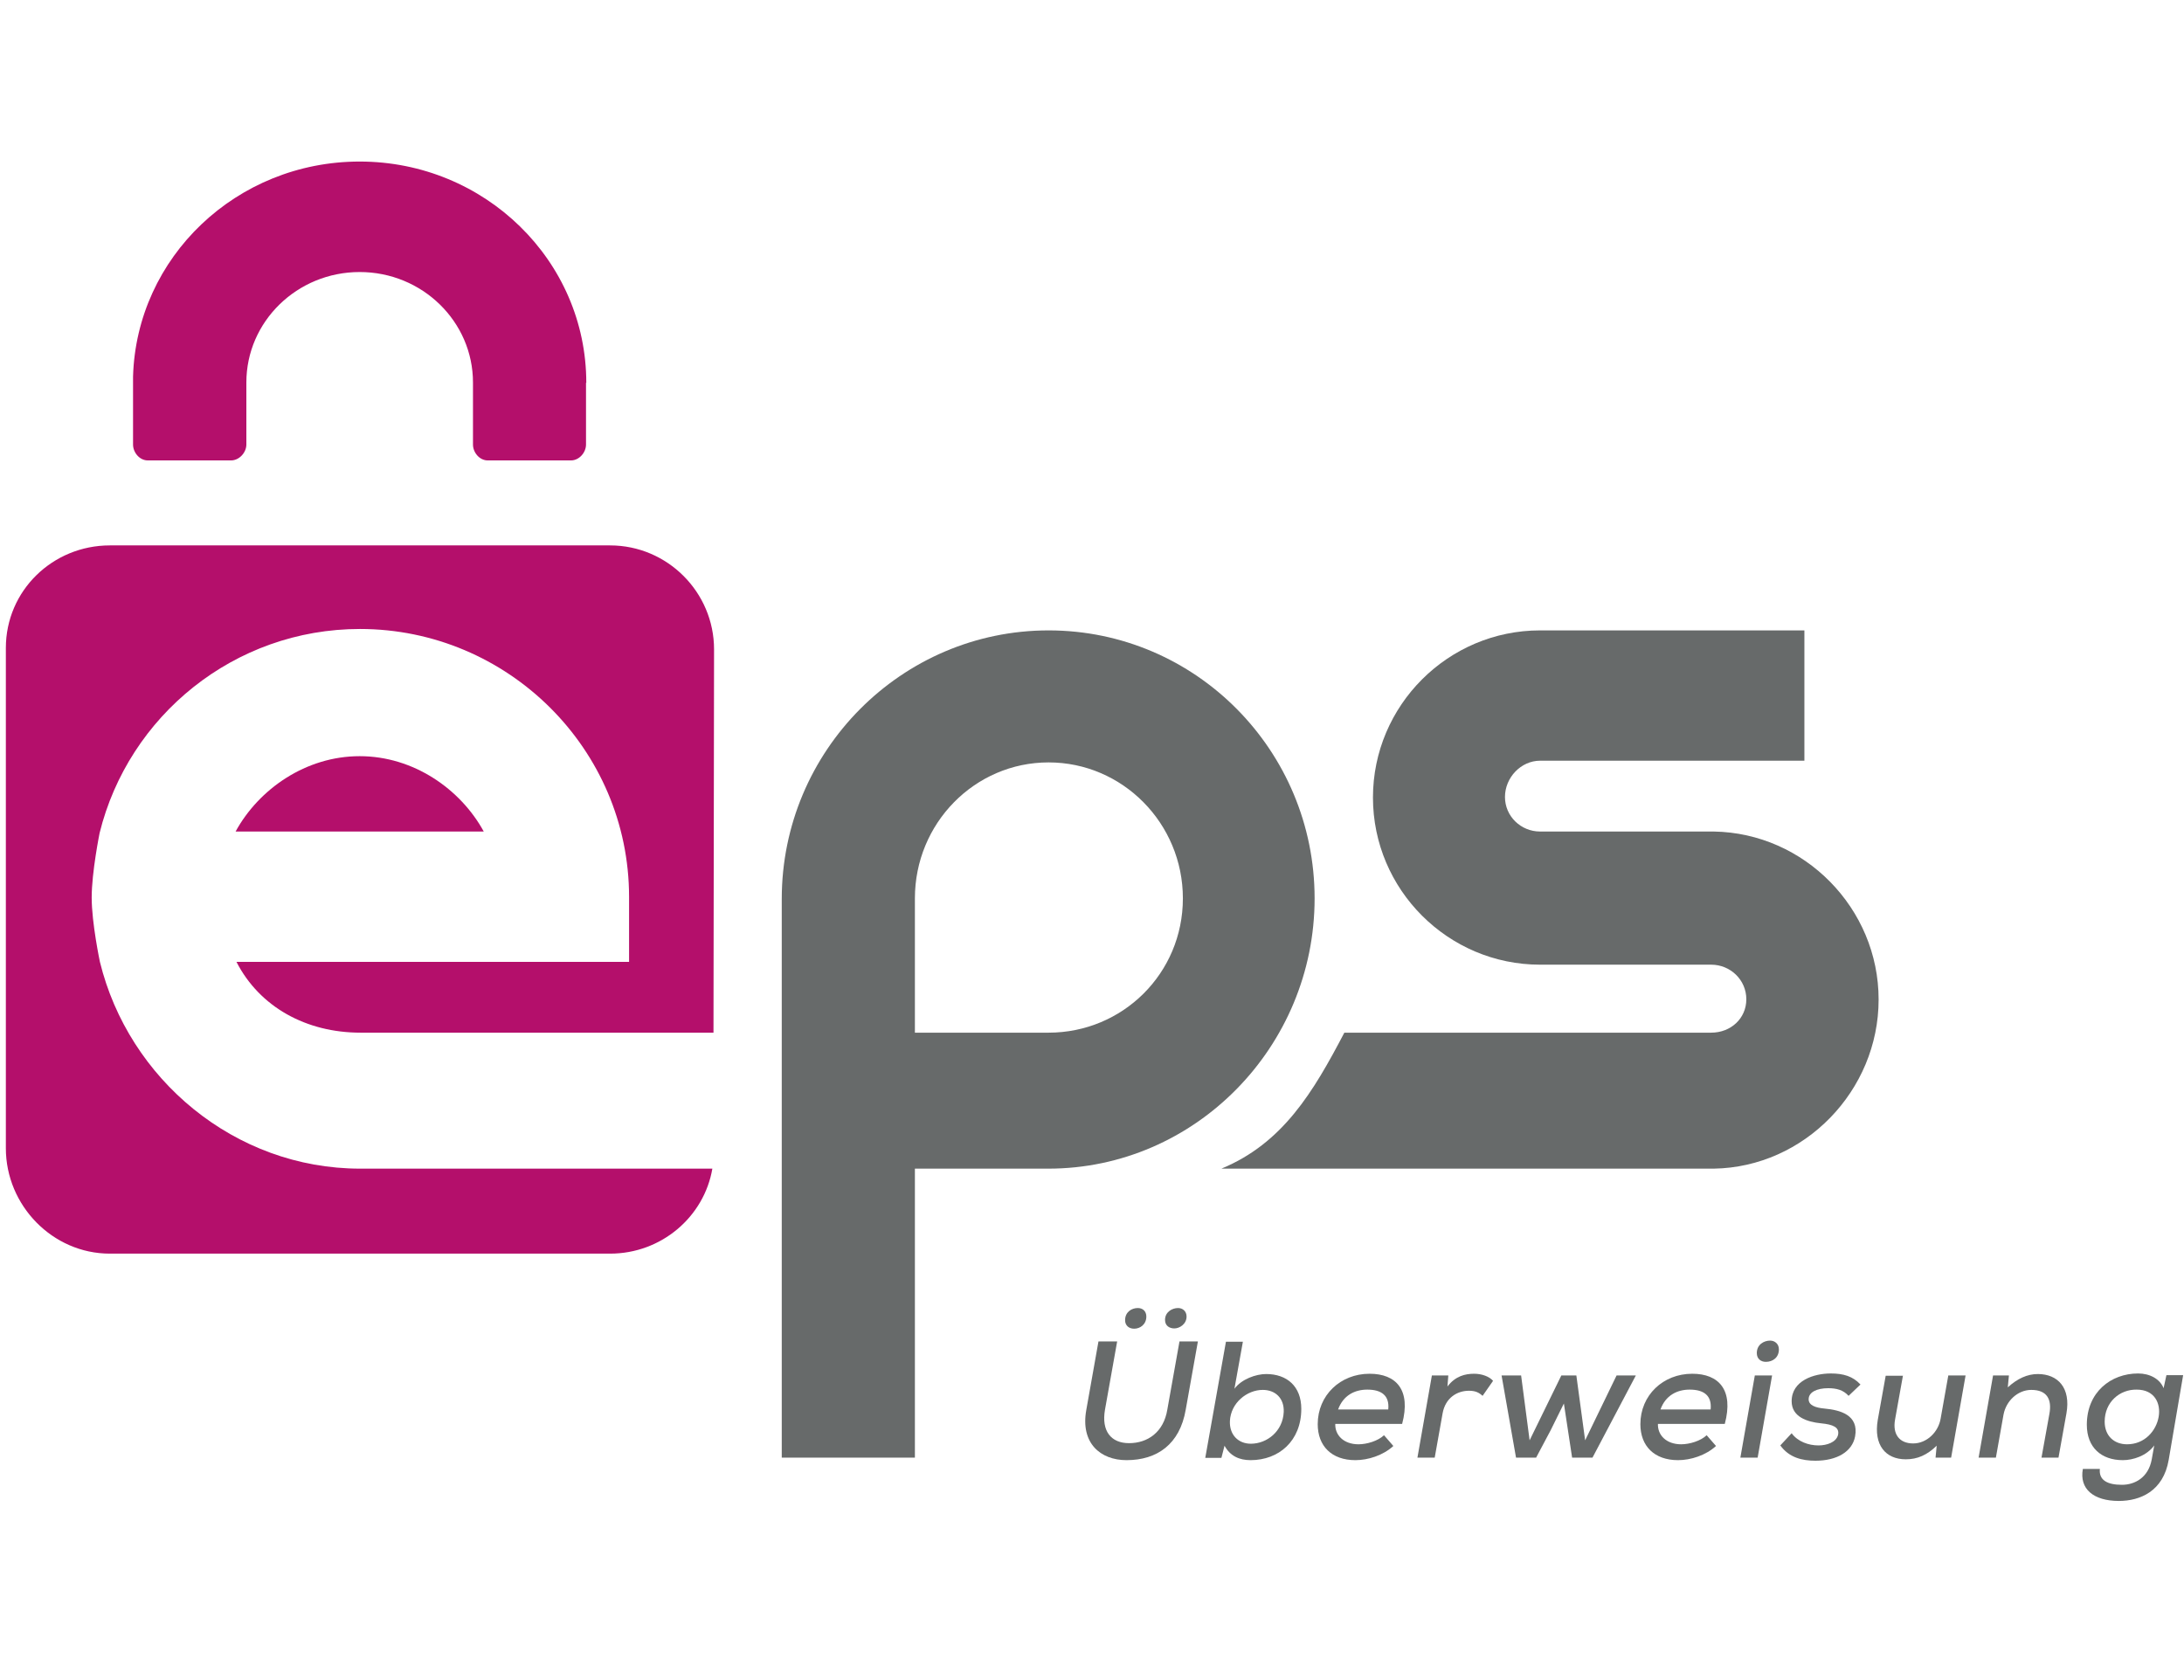
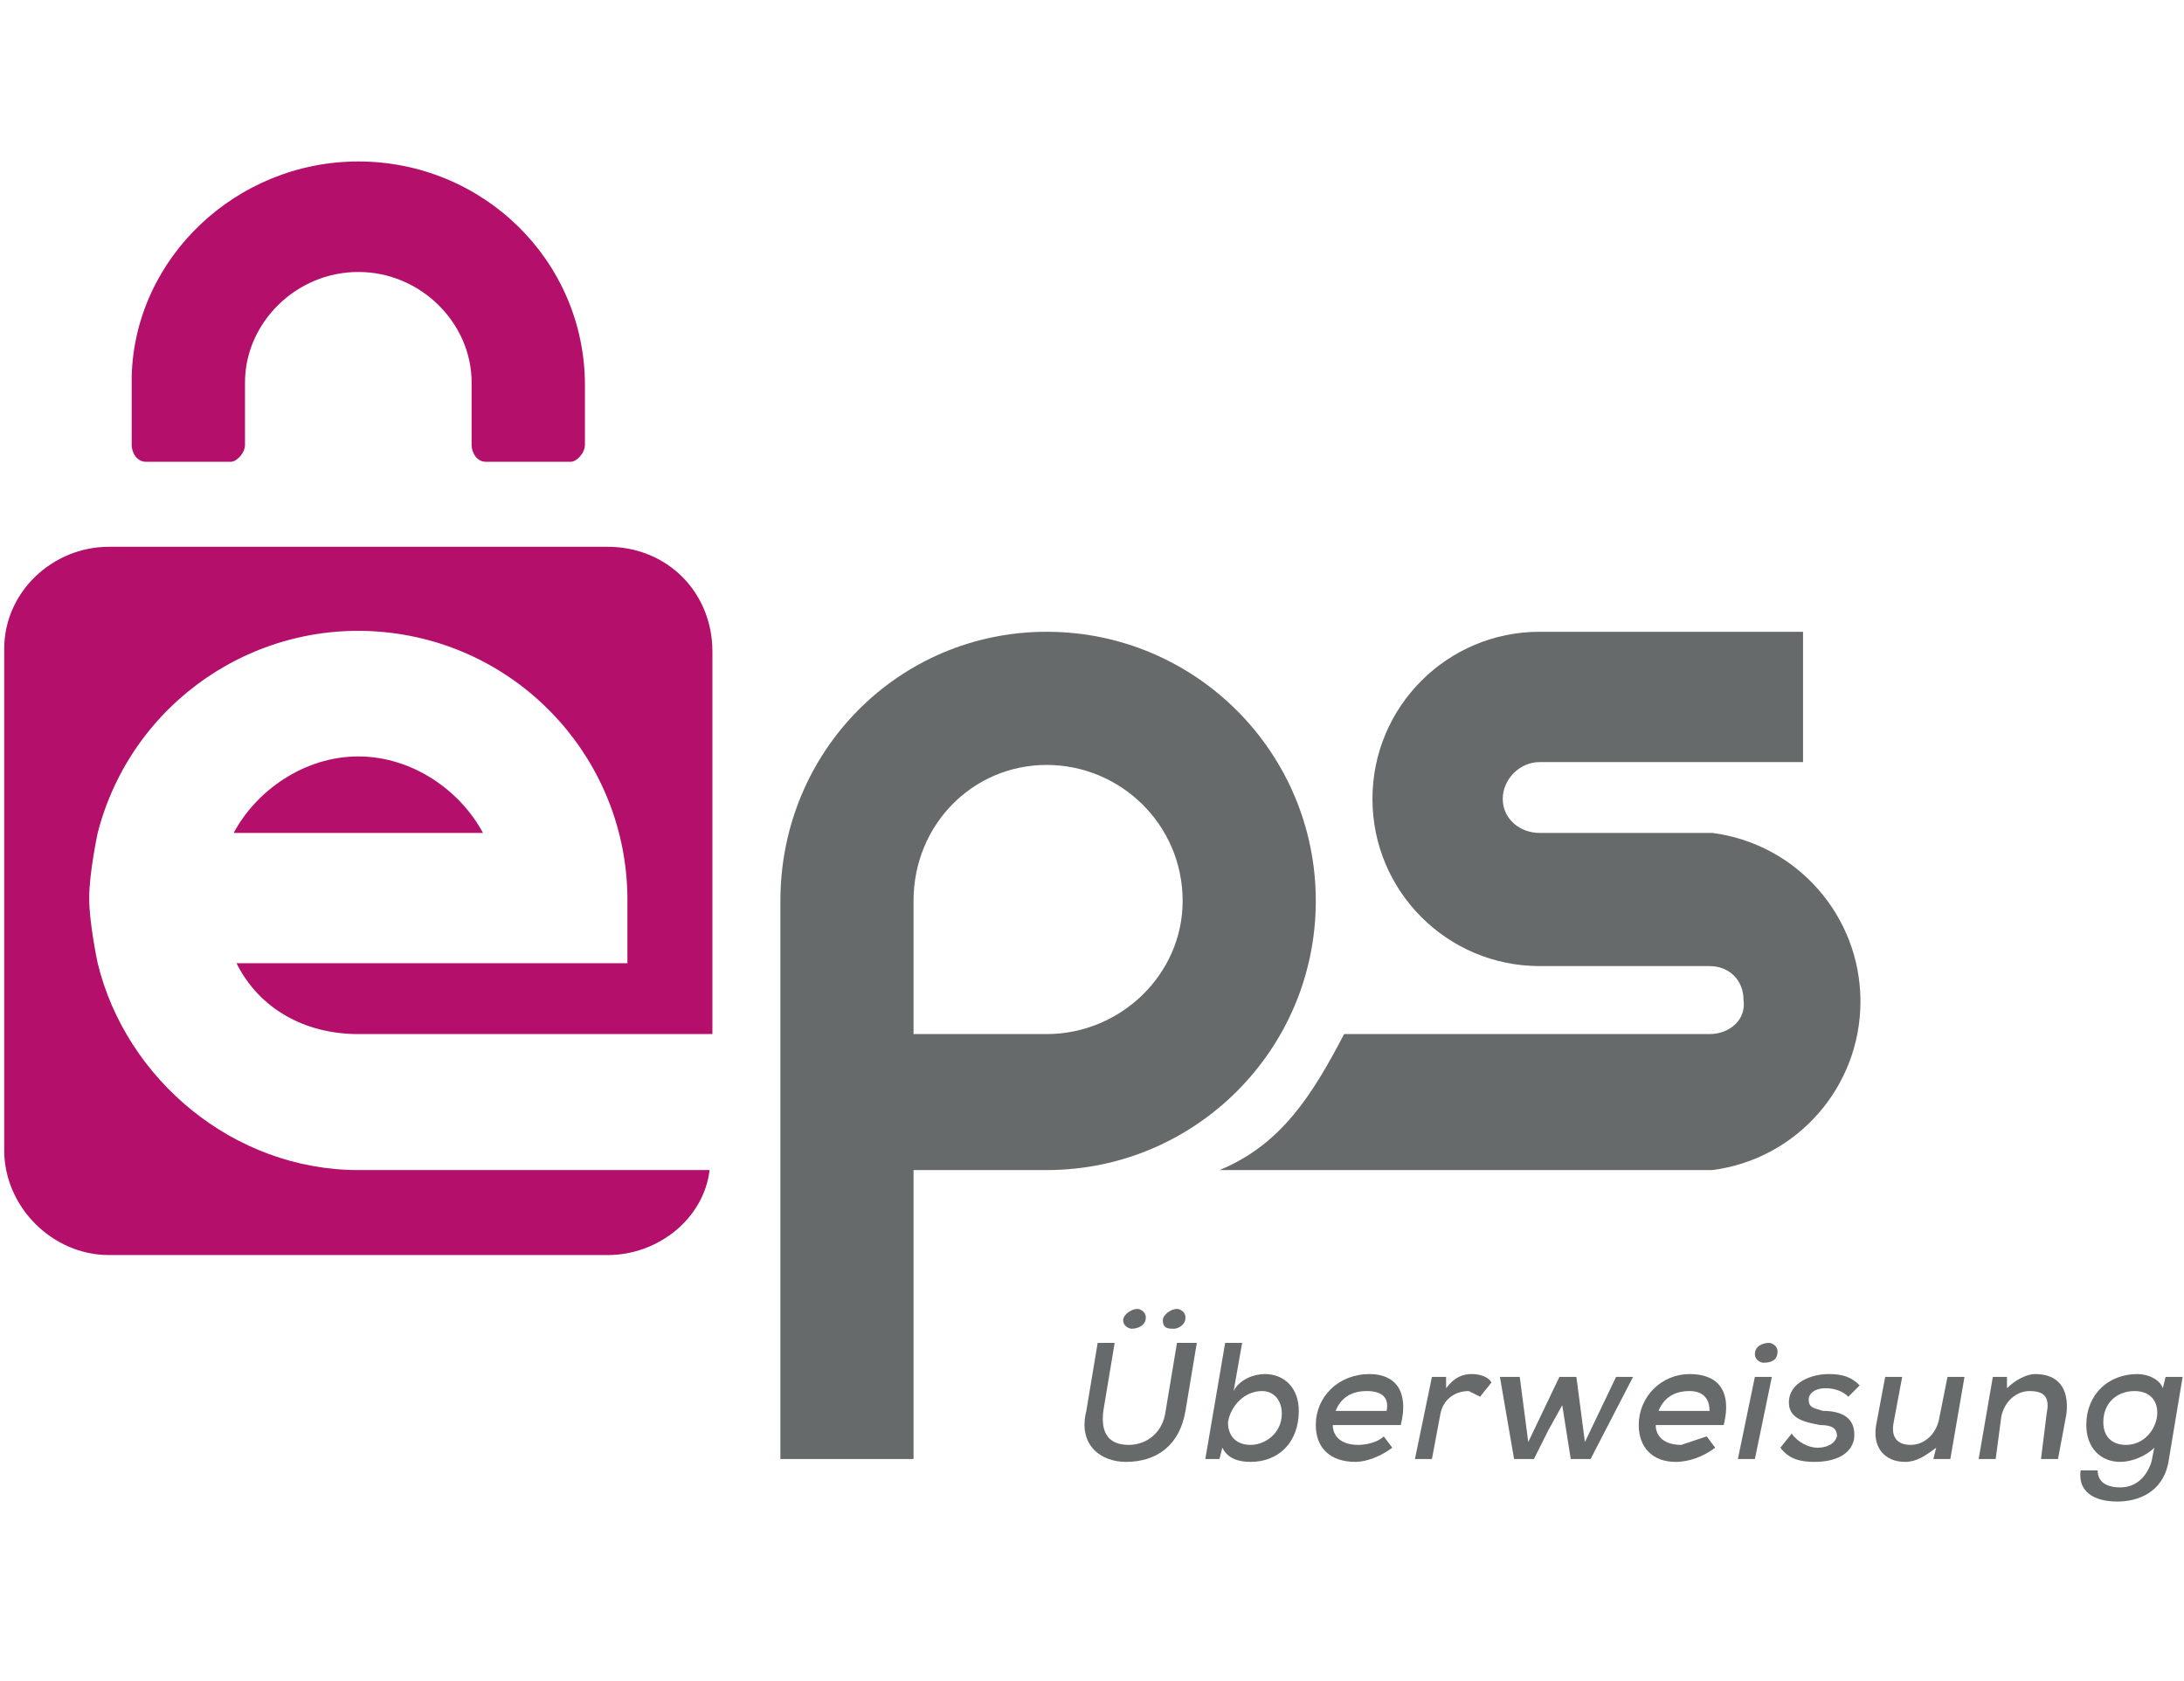
- <svg xmlns="http://www.w3.org/2000/svg" xmlns:xlink="http://www.w3.org/1999/xlink" version="1.1" id="Layer_1" x="0px" y="0px" viewBox="0 0 750 576.8" style="enable-background:new 0 0 750 576.8;" xml:space="preserve">
-   <style type="text/css">
- 	.st0{fill:#676A6A;}
- 	.st1{fill:none;stroke:#67696A;stroke-width:13;stroke-miterlimit:10;}
- 	.st2{fill:#B40F6B;}
- 	.st3{display:none;fill:none;}
- 	.st4{display:none;fill:#3D2E7F;}
- 	.st5{display:none;fill:#D3D3D3;}
- 	.st6{display:none;fill:#CF157E;}
- </style>
-   <symbol id="EPS-Logo" viewBox="-385 -236.3 770 472.8">
-     <path id="XMLID_367_" class="st0" d="M219,0L219,0h-61.3c-6.8,0-12.4,5.4-12.4,12.2S150.9,25,157.7,25H251v46h-93.3   c-32.5,0-59-26.5-59-59s26.5-59,59-59h60.4c6.8,0,12.4-5.4,12.4-12.2c0-6.8-5.5-11.8-12.4-11.8H88.6c-11-21-21.7-39-43.4-48H219   l0,0c32,0.5,58.2,27.5,58.2,59.7C277.2-27.1,251-0.5,219,0z" />
-     <g id="XMLID_207_">
-       <g id="XMLID_208_">
-         <path id="XMLID_209_" class="st1" d="M-86.6-223.6" />
-       </g>
-     </g>
-     <path id="XMLID_201_" class="st0" d="M-15.8,71C-67.7,71-110,28.5-110-23.8c0-0.6,0-2,0-2V-221h47v102h47.1c51.9,0,94,43.1,94,95.4   C78.1,28.6,36.1,71-15.8,71z M-15.8-71H-63v47.4c0,26.5,21.1,48,47.2,48s47.4-21.5,47.4-48C31.6-50.1,10.3-71-15.8-71z" />
+ <svg xmlns="http://www.w3.org/2000/svg" xmlns:xlink="http://www.w3.org/1999/xlink" version="1.1" id="Layer_1" x="0" y="0" viewBox="0 0 750 577" xml:space="preserve">
+   <style>.st0{fill:#676a6a}.st2{fill:#b40f6b}</style>
+   <symbol id="EPS-Logo" viewBox="-385 -236 770 473">
+     <path id="XMLID_367_" class="st0" d="M219 0h-61c-7 0-13 5-13 12s6 13 13 13h93v46h-93a59 59 0 010-118h60c7 0 12-5 12-12 1-7-5-12-12-12H89c-11-21-22-39-44-48h174a60 60 0 010 119z" />
+     <path id="XMLID_201_" class="st0" d="M-16 71c-52 0-94-42-94-95v-197h47v102h47a95 95 0 010 190zm0-142h-47v47c0 27 21 48 47 48S32 3 32-24c0-26-22-47-48-47z" />
    <g id="XMLID_196_">
      <g id="XMLID_198_">
-         <path id="XMLID_200_" class="st2" d="M-258.8-119c-44.4,0-81.8,31.7-91.9,73c0,0-2.9,13.7-2.9,22.7s2.8,22.8,2.8,22.8     c10.2,41.3,47.5,72,91.9,72c52.2,0,95-42.4,95-94.6V-46h-138.6c8.2-16,24.7-25,43.8-25h124.6l0.2,135.3     c0,20.2-16.5,36.7-36.7,36.7h-176.6c-20.2,0-36.7-16-36.7-36.2v-176.6c0-20.2,16.5-37.2,36.7-37.2h176.6c18.1,0,33.2,13,36.1,30     H-258.8z" />
-         <path id="XMLID_199_" class="st2" d="M-259,26.6c-19,0-35.6-11.6-43.8-26.6h87.6C-223.4,15-240,26.6-259,26.6z" />
+         <path id="XMLID_200_" class="st2" d="M-259-119c-44 0-82 32-92 73 0 0-3 14-3 23s3 23 3 23a95 95 0 00187-23v-23h-138c8-16 24-25 43-25h125V64c0 21-16 37-37 37h-176c-20 0-37-16-37-36v-177c0-20 17-37 37-37h176c18 0 34 13 36 30h-124z" />
+         <path id="XMLID_199_" class="st2" d="M-259 27c-19 0-36-12-44-27h88c-8 15-25 27-44 27z" />
      </g>
-       <path id="XMLID_197_" class="st2" d="M-179,158.4c0,43.1-35.8,78.1-80,78.1c-43.5,0-78.8-33.8-80-75.9c0-0.2,0-0.4,0-0.5v-23.5    c0-2.8,2.3-5.6,5.2-5.6h29.4c2.9,0,5.4,2.8,5.4,5.6v21.9l0,0c0,21.5,17.9,39,40,39s40-17.5,40-39v-21.9c0-2.8,2.3-5.6,5.2-5.6    h29.4c2.9,0,5.3,2.8,5.3,5.6V158.4L-179,158.4z" />
+       <path id="XMLID_197_" class="st2" d="M-179 158c0 44-36 79-80 79-43 0-79-34-80-76v-24c0-3 2-6 5-6h30c2 0 5 3 5 6v22c0 21 18 39 40 39s40-18 40-39v-22c0-3 2-6 5-6h30c2 0 5 3 5 6v21z" />
    </g>
    <g id="XMLID_13_">
-       <path id="XMLID_192_" class="st0" d="M36.9-180l-4.3-24.1c-2.1-12.2-10.1-17.8-20.9-17.8c-9.2,0-16.3,6-14.2,17.7L1.8-180h6.6    l-4.3-24.1c-1.3-7.5,2.1-11.8,8.5-11.8c6.6,0,12.2,3.9,13.5,11.8l4.3,24.1H36.9z M11.2-172.5c0-2,1.5-3,3.2-3    c2.1,0,4.3,1.5,4.3,4.3c0,1.9-1.3,3-3,3C13.5-168.2,11.2-169.6,11.2-172.5z M25.3-172.4c0-2.1,1.6-3,3.3-3c1.8,0,4.3,1.5,4.3,4.2    c0,1.9-1.4,3-3,3C27.8-168.2,25.3-169.6,25.3-172.4z" />
-       <path id="XMLID_189_" class="st0" d="M52.8-180l-3-16.7c2.5,3.4,7.6,5.2,11.2,5.2c7.3,0,12.4-4.3,12.4-12.3    c0-11.3-7.9-18.1-17.9-18.1c-3.9,0-7.2,1.4-9.2,5.1l-1.1-4.3h-5.7l7.3,41H52.8z M48.2-208.1c-0.2-4.8,2.9-8,7.4-8    c5.7,0,11.3,4.4,11.6,11.2c0.2,4.9-3,7.8-7.4,7.8C54.2-197.1,48.5-201.7,48.2-208.1z" />
-       <path id="XMLID_186_" class="st0" d="M85.4-209c-0.2-4,2.9-7.3,8.2-7.3c3,0,6.9,1.2,9,3.2l3.3-3.8c-3.6-3.3-8.9-5-13.4-5    c-8.4,0-13.3,5-13.3,12.7c0,10.2,8,17.8,18.3,17.8c9.4,0,14.7-5.7,11.5-17.7H85.4z M104.1-204c0.5,5-2.5,7-7.4,7    c-4.4,0-8.5-2-10.3-7H104.1z" />
-       <path id="XMLID_184_" class="st0" d="M125.3-192l-0.3-3.9c2.8,3.7,6.3,4.5,9.4,4.5c2.8,0,5.4-1,6.7-2.5l-3.7-5.3    c-1.3,1.2-2.6,1.8-4.8,1.8c-4.2,0-8.3-2.5-9.3-7.9l-2.8-15.7h-6.1l5.1,29H125.3z" />
-       <path id="XMLID_182_" class="st0" d="M170.5-192l3.1-22.9l11.1,22.9h6.8l-15.3-29H169l-2.9,19.1l-4.7-9.5l-5.1-9.6h-7.1l-5.1,29    h6.9l3-22.9l11.2,22.9H170.5z" />
-       <path id="XMLID_179_" class="st0" d="M199.3-209c-0.2-4,2.9-7.3,8.2-7.3c3,0,6.9,1.2,9,3.2l3.3-3.8c-3.6-3.3-8.9-5-13.4-5    c-8.4,0-13.3,5-13.3,12.7c0,10.2,8,17.8,18.3,17.8c9.4,0,14.7-5.7,11.5-17.7H199.3z M217.9-204c0.5,5-2.5,7-7.4,7    c-4.4,0-8.5-2-10.3-7H217.9z" />
-       <path id="XMLID_168_" class="st0" d="M239.6-192l-5.1-29h-6.1l5.1,29H239.6z M234.2-184.1c0-2.1,1.5-3.1,3.2-3.1    c2.4,0,4.6,1.5,4.6,4.4c0,2-1.5,3.1-3.1,3.1C236.7-179.7,234.2-181.1,234.2-184.1z" />
-       <path id="XMLID_60_" class="st0" d="M266.6-199.2c-1.9,2.1-4.3,2.7-7.2,2.7c-4,0-6.9-1.4-6.9-3.9c0-2.1,2.3-3,5.7-3.3    c5.3-0.5,12.1-2.2,10.7-9.8c-1-5.4-6.4-8.6-14-8.6c-4.7,0-9.3,1.1-12.4,5.4l4,4.3c2.2-3,6-4.3,9.5-4.3c2.9,0,6.3,1.1,6.9,3.8    c0.5,2.6-1.8,3.6-6,4c-5,0.5-10.4,2.3-10.4,7.8c0,7.3,7.9,9.8,13.8,9.8c4.5,0,7.8-1,10.5-3.9L266.6-199.2z" />
-       <path id="XMLID_57_" class="st0" d="M285.8-192l-2.8-15.6c-0.9-5,1.4-8.4,6.4-8.4c4.8,0,8.9,4,9.7,8.8l2.7,15.2h6.1l-5.1-29h-5.5    l0.4,4.2c-3.4-3.3-6.8-4.8-10.9-4.8c-7.2,0-11.4,5.1-9.9,13.9l2.8,15.6H285.8z" />
-       <path id="XMLID_55_" class="st0" d="M334.7-221l2.8,15.5c0.9,5-0.8,8.4-6.4,8.4c-4.8,0-8.9-3.9-9.8-8.7l-2.7-15.2h-6.1l5.1,29h5.6    l-0.4-4.2c3.4,3.1,6.9,4.7,10.6,4.7c7.1,0,11.7-4.9,10.1-13.9l-2.8-15.6H334.7z" />
-       <path id="XMLID_15_" class="st0" d="M355.3-225c-0.4-4,2.7-5.6,7.8-5.6c4.5,0,9.3,2.5,10.5,8.9l0.9,5c-2.7-3.7-7.5-5.2-11.1-5.2    c-7.5,0-12.7,4.4-12.7,12.5c0,11.5,8.5,18.1,18.1,18.1c4.1,0,7.7-1.9,9-5.2l1,4.6h5.9l-5.1-29.9c-1.9-11.1-10.1-14.5-17.6-14.5    c-9,0-14,4.3-12.7,11.3H355.3z M357-208.3c0-5,3.3-8,7.9-8c12.6,0,16,19.3,3.4,19.3C362.3-196.9,357-201.4,357-208.3z" />
+       <path id="XMLID_192_" class="st0" d="M37-180l-4-24c-2-12-10-18-21-18-9 0-17 6-14 18l4 24h6l-4-24c-1-8 2-12 9-12 6 0 12 4 13 12l4 24h7zm-26 8c0-2 2-3 3-3 2 0 5 1 5 4 0 2-2 3-3 3-2 0-5-2-5-4zm14 0c0-3 2-3 4-3 1 0 4 1 4 4 0 2-2 3-3 3-2 0-5-2-5-4z" />
+       <path id="XMLID_189_" class="st0" d="M53-180l-3-17c2 4 7 6 11 6 7 0 12-5 12-13 0-11-7-18-17-18-4 0-8 1-10 5l-1-4h-5l7 41h6zm-5-28c0-5 3-8 8-8s11 4 11 11c0 5-3 8-7 8-6 0-11-5-12-11z" />
+       <path id="XMLID_186_" class="st0" d="M85-209c0-4 3-7 9-7 3 0 7 1 9 3l3-4c-4-3-9-5-13-5-9 0-14 5-14 13 0 10 8 18 19 18 9 0 14-6 11-18H85zm19 5c1 5-2 7-7 7s-9-2-11-7h18z" />
+       <path id="XMLID_184_" class="st0" d="M125-192v-4c3 4 6 5 9 5s6-1 7-3l-4-5-4 2c-5 0-9-3-10-8l-3-16h-6l6 29h5z" />
+       <path id="XMLID_182_" class="st0" d="M171-192l3-23 11 23h6l-15-29h-7l-3 19-5-9-5-10h-7l-5 29h7l3-23 11 23h6z" />
+       <path id="XMLID_179_" class="st0" d="M199-209c0-4 3-7 9-7l9 3 3-4c-4-3-9-5-14-5-8 0-13 5-13 13 0 10 8 18 18 18s15-6 12-18h-24zm19 5c0 5-3 7-7 7-5 0-9-2-11-7h18z" />
+       <path id="XMLID_168_" class="st0" d="M240-192l-6-29h-6l6 29h6zm-6 8c0-2 2-3 3-3 3 0 5 1 5 4 0 2-2 3-3 3-2 0-5-1-5-4z" />
+       <path id="XMLID_60_" class="st0" d="M267-199c-2 2-5 3-8 3-4 0-6-2-6-4 0-3 2-3 5-4 6 0 12-2 11-10-1-5-6-8-14-8-5 0-9 1-12 5l4 5c2-3 6-5 9-5s6 1 7 4c0 3-2 4-6 4-5 1-11 2-11 8 0 7 8 10 14 10 5 0 8-1 11-4l-4-4z" />
+       <path id="XMLID_57_" class="st0" d="M286-192l-3-16c-1-5 1-8 6-8s9 4 10 9l3 15h6l-5-29h-6l1 4c-4-3-7-5-11-5-7 0-12 5-10 14l3 16h6z" />
+       <path id="XMLID_55_" class="st0" d="M335-221l2 16c1 5 0 8-6 8-5 0-9-4-10-9l-2-15h-6l5 29h5v-4c3 3 7 5 10 5 8 0 12-5 11-14l-3-16h-6z" />
+       <path id="XMLID_15_" class="st0" d="M355-225c0-4 3-6 8-6s9 3 11 9l1 5c-3-3-8-5-12-5-7 0-12 5-12 13 0 11 8 18 18 18 4 0 8-2 9-5l1 4h6l-5-30c-2-11-11-14-18-14-9 0-14 4-13 11h6zm2 17c0-5 3-8 8-8 12 0 16 19 3 19-6 0-11-4-11-11z" />
    </g>
-     <rect id="XMLID_368_" x="-385" y="-236" class="st3" width="770" height="472" />
  </symbol>
-   <path class="st4" d="M380,0c-17.4,26.2-36.1,53.6-53.6,79.7h108.4C416.1,53.6,399.9,26.2,380,0z M390,462.2c0-2.5,0-5-1.2-7.5  c-1.4-1.3-3.1-2.2-5-2.5c-5,1.2-6.2,6.2-6.2,10c-5,1.2-6.2,5-5,8.7c1.2,0,3.7,1.2,6.2,1.2v21.2c1.2,5,10,5,10,0  c1.2-6.2,0-13.7,0-19.9c2.5-1.2,5-1.2,7.5-2.5C398.7,467.2,394.9,463.5,390,462.2z M461,463.5c-1.2-2.5-1.2-5-1.2-7.5  c-1.9-0.3-3.6-1.2-5-2.5c-1.9,0.3-3.6,1.2-5,2.5c0,2.5-1.2,5-1.2,8.7H446c-1.2,1.2-2.5,2.5-2.5,3.7c1.4,2.7,3.6,4.8,6.2,6.2  c0,7.5-1.2,13.7,1.2,21.2c1.2,5,6.2,3.7,10,2.5c2.5-7.5,1.2-16.2,1.2-24.9c2.5,0,3.7-1.2,6.2-1.2C467.2,467.2,466,463.5,461,463.5z   M235.5,462.2c-3.7,6.2-6.2,12.5-8.7,18.7c-2.5-5-3.7-11.2-6.2-16.2c-2.5-3.7-10-1.2-8.7,2.5c1.2,8.7,7.5,17.4,10,26.2  c-1.2,6.2-6.2,11.2-1.2,17.4c3.7,0,7.5,0,7.5-3.7c5-12.5,11.2-24.9,14.9-38.6C244.2,464.7,239.2,463.5,235.5,462.2L235.5,462.2z   M289,463.5c-5-1.2-8.7,1.2-12.5,2.5c-5-2.5-11.2-3.7-16.2-1.2c-2.5-1.2-5-1.2-7.5-1.2c-1.2,1.2-2.5,2.5-2.5,3.7v28.7  c1.2,1.2,3.7,2.5,6.2,3.7c8.7-5,3.7-16.2,5-23.7c0-3.7,5-2.5,7.5-3.7c2.5,7.5,1.2,15,2.5,22.4c1.2,3.7,6.2,3.7,8.7,2.5  c2.5-7.5,0-17.4,2.5-24.9c1.2,0,5,0,6.2-1.2c1.2,7.5,0,15,1.2,22.4c1.2,5,6.2,3.7,10,2.5c1.3-7.8,1.3-15.8,0-23.7  C299,468.4,294,463.5,289,463.5z M348.8,464.7c-3.7-2.5-7.5-1.2-10,2.5v27.4c1.2,5,6.2,3.7,10,2.5c1.2-7.5,0-13.7,0-21.2  c0-1.2,1.2-2.5,2.5-3.7h6.2c1.2,3.7,1.2,7.5,1.2,11.2c0,5-1.2,12.5,5,15c1.2-1.2,3.7-1.2,5-2.5c1.2-8.7,2.5-17.4,0-26.2  C366.3,462.2,356.3,461,348.8,464.7L348.8,464.7z M436,478.4c-3.7-2.5-8.7-2.5-10-6.2c5,1.2,10,3.7,15,2.5c-1.2-2.5,1.2-7.5-2.5-8.7  c-5-2.5-10-2.5-15-1.2c-7.5,2.5-10,12.5-3.7,17.4c3.7,3.7,10,5,13.7,7.5c-5,1.2-8.7-1.2-13.7-2.5c-3.7,0-6.2,3.7-5,6.2  c6.2,7.5,18.7,7.5,24.9,0C444.8,488.4,442.3,480.9,436,478.4L436,478.4z M517,464.7c-2.5-1.2-5-1.2-8.7-1.2  c-2.5,7.5-1.2,16.2-1.2,23.7c0,3.7,0,6.2,1.2,10c2.5,2.5,6.2,0,8.7,0c1.2-7.5,0-15,1.2-22.4c1.2-3.7,8.7-3.7,8.7,0  c1.2,7.5,0,15,1.2,22.4c3.7,1.2,10,1.2,10-3.7c0-7.5,1.2-16.2-1.2-23.7C533.2,462.2,524.5,462.2,517,464.7L517,464.7z M642.9,466  c-1.2-3.7-7.5-2.5-10-1.2c-3.7-1.2-7.5-2.5-10,1.2c-1.2,10,0,18.7,0,28.6c0,5,8.7,5,10,0c1.2-6.2,0-12.5,1.2-17.4  C636.6,473.4,646.6,472.2,642.9,466z M103.4,489.6c-2.5-1.2-5-5-7.5-2.5c-5,2.5-12.5,3.7-16.2-1.2c7.5-2.5,16.2,0,23.7-3.7  c0-10-7.5-19.9-17.5-19.9c-12.5,0-21.2,16.2-14.9,26.2C76,502.1,97.2,502.1,103.4,489.6z M86,472.2c3.7-1.2,5,2.5,7.5,5H81  C81,474.7,82.2,472.2,86,472.2z M330.2,468.4c-5.8-6.9-16-7.7-22.9-2c-0.3,0.2-0.5,0.5-0.8,0.7c-7.5,7.5-7.5,21.2,1.2,27.4  c7.5,5,18.7,3.7,26.2-2.5c1.2-2.5,0-5,0-7.5c-5-1.2-8.7,1.2-13.7,2.5c-3.7,0-6.2-2.5-8.7-3.7h21.2  C337.6,479.6,333.9,472.2,330.2,468.4L330.2,468.4z M311.5,477.2c1.2-2.5,3.7-6.2,7.5-5c2.5,0,2.5,2.5,3.7,5H311.5z M160.7,464.7  c-5-2.5-10-1.2-15,0c-2.5-1.2-6.2-1.2-8.7-1.2c-3.7,11.2-1.2,22.4-1.2,33.6c0,5-1.2,12.5,3.7,15c8.7,1.2,7.5-8.7,7.5-15  c3.7,1.2,8.7,2.5,13.7,0C171.9,492.1,171.9,472.2,160.7,464.7z M157,484.6c-1.2,5-8.7,5-10,0c-2.5-3.7,0-7.5,0-11.2  c1.4-1.3,3.1-2.2,5-2.5C157,474.7,159.5,480.9,157,484.6z M204.3,464.7c-2.5-2.5-6.2,0-8.7,1.2c-5-2.5-12.5-3.7-17.4,1.2  c-10,7.5-8.7,27.4,3.7,31.1c3.7,2.5,8.7,0,12.5-1.2c2.5,1.2,6.2,1.2,10,1.2c1.2-8.7,0-17.4,0-26.2  C205.6,469.7,206.8,466,204.3,464.7L204.3,464.7z M194.3,482.1c0,3.7-5,8.7-8.7,5c-6.2-5-3.7-15,3.7-16.2  C193.1,474.7,195.6,478.4,194.3,482.1L194.3,482.1z M489.6,464.7c-3.7-2.5-8.7-2.5-12.5-1.2c-13.7,5-15,27.4-1.2,33.6  c5,2.5,10,1.2,13.7-1.2c2.5,2.5,6.2,1.2,10,1.2c1.2-11.2,1.2-22.5,0-33.6C495.9,463.5,492.1,463.5,489.6,464.7z M480.9,488.4  c-5-2.5-6.2-12.5-1.2-15c3.7-3.7,8.7,2.5,8.7,6.2C489.6,484.6,485.9,489.6,480.9,488.4L480.9,488.4z M565.6,451  c-1.2,3.7,0,8.7,0,12.5c-5,0-10-1.2-13.7,0c-12.5,6.2-12.5,26.2,0,33.6c5,2.5,10,1.2,13.7,0c2.5,0,6.2,2.5,8.7,0  c2.5-3.7,1.2-7.5,1.2-11.2v-32.4C574.3,448.5,568.1,447.3,565.6,451z M560.6,488.4c-5,2.5-10-3.7-8.7-7.5c0-3.7,3.7-6.2,6.2-8.7  C564.4,474.7,566.9,483.4,560.6,488.4L560.6,488.4z M604.2,464.7c-5-1.2-10-2.5-13.7,0c-12.5,6.2-12.5,28.7,1.2,33.6  c3.7,2.5,8.7,0,12.5-1.2c3.7,1.2,8.7,2.5,10-1.2c0-10,1.2-21.2-1.2-32.4C609.2,463.5,606.7,464.7,604.2,464.7L604.2,464.7z   M600.5,487.1c-5,3.7-10-2.5-10-7.5c0-3.7,3.7-6.2,6.2-8.7C603,474.7,605.5,482.1,600.5,487.1L600.5,487.1z M666.5,497.1  c3.7,1.2,8.7,2.5,11.2-2.5c1.2-13.7,0-27.4,0-42.4c-2.5-2.5-5-5-7.5-3.7c-5,2.5-2.5,10-2.5,15c-5-1.2-11.2-2.5-16.2,1.2  c-8.7,7.5-10,22.4,0,29.9C655.3,499.6,661.5,499.6,666.5,497.1L666.5,497.1z M656.5,474.7c1.4-1.3,3.1-2.2,5-2.5  c6.2,2.5,7.5,12.5,1.2,16.2C655.3,490.9,652.8,479.6,656.5,474.7L656.5,474.7z M125.8,474.7h-17.4c-2.5,3.7-2.5,7.5,1.2,10  c6.2-1.2,12.5,1.2,17.5-2.5C129.6,479.6,129.6,475.9,125.8,474.7L125.8,474.7z M0,576.8h108.4c-17.4-27.4-36.1-53.6-53.6-81  C36.1,522,18.7,549.4,0,576.8z M696.4,497.1L696.4,497.1c-19.9,26.2-37.4,52.3-54.8,79.7H750C731.3,549.4,713.9,523.3,696.4,497.1  L696.4,497.1z" />
-   <path class="st5" d="M656.6,260.4c-12.5-12.5-28.7-17.4-44.8-23.7c-7.5-3.7-16.2-6.2-22.4-12.5c-5-5-3.7-14.9,2.5-17.4  c5-2.5,10-2.5,15-2.5c15,0,29.9,5,39.9,15c1.2-2.5,2.5-5,2.5-7.5c5-12.4,10-23.7,13.7-36.1c-15.3-7.6-31.7-12.6-48.6-14.9  c-18.7-1.2-38.6,0-56.1,8.7c-11.3,6.2-21.2,14.9-26.2,26.1c-6.2,15-5,33.6,5,47.3c7.5,12.5,21.2,21.2,34.9,28.6  c12.5,6.2,26.2,10,37.4,18.7c6.2,5,8.7,12.5,6.2,19.9c-3.7,7.5-13.7,7.5-21.2,7.5c-12.5,0-26.2-3.7-36.1-11.2c-3.7-2.5-6.2-5-10-7.5  c-7.5,15-13.7,29.9-19.9,44.9c12.5,6.2,24.9,13.7,38.6,16.2s27.4,2.5,41.1,1.2c16.2-2.5,33.6-7.5,46.1-18.7  C680.2,322.7,680.2,281.6,656.6,260.4z M238,169.4c-11.2-6.2-23.7-8.7-36.1-10c-29.9-2.5-61.1,6.2-82.2,28.6  c-25,23.7-32.4,58.6-28.6,91c2.5,23.7,13.7,47.3,33.6,63.5c22.4,17.4,51.1,21.2,78.5,18.7c22.4-1.2,44.9-7.5,62.3-21.2  c-6.2-11.2-12.5-23.7-17.4-34.9l-3.7-7.5c-4.9,4.8-10.3,9-16.2,12.5c-10,5-21.2,6.2-32.4,6.2c-10,0-21.2-1.2-29.9-7.5  c-10-6.2-16.2-17.4-18.7-29.9h134.5c3.7-13.7,6.2-28.6,3.7-42.4C282.8,208.1,264.1,183.1,238,169.4z M149.5,238  c2.5-7.5,6.2-15,11.2-19.9c5-6.2,13.7-8.7,21.2-11.2c8.7,0,18.7,2.5,24.9,8.7s10,14.9,12.5,22.4C195.6,238,173.2,236.7,149.5,238z   M488.4,196.9c-8.7-13.7-22.4-23.7-37.4-29.9c-11.2-5-24.9-6.2-37.4-7.5c-11.2-1.2-23.7,2.5-34.9,5c-19.9-2.5-41.1-2.5-61-1.2v267.8  h53.6v-74.8c5,1.2,8.7,2.5,13.7,3.7c11.2,2.5,22.4,2.5,33.6,1.2c22.4-2.5,44.9-11.2,59.8-27.4c21.2-21.2,26.2-52.3,24.9-81  C503.3,233,499.6,213,488.4,196.9L488.4,196.9z M447.3,277.9c-1.2,15-10,29.9-24.9,33.6c-11.2,3.7-26.2,5-36.1-2.5  c-1.2-6.2,0-12.5-1.2-18.7V223c0-2.5,0-5,1.2-7.5c3.7-3.7,7.5-5,12.5-7.5c16.2-2.5,36.1,3.7,43.6,18.7S449.8,260.4,447.3,277.9  L447.3,277.9z" />
-   <path class="st6" d="M644.1,247.9c-12.5-12.4-28.7-17.4-44.8-23.7c-7.5-3.7-16.2-6.2-22.4-12.5c-5-5-3.7-14.9,2.5-17.4  c5-2.5,10-2.5,15-2.5c15,0,29.9,5,39.9,14.9c1.2-2.5,2.5-5,2.5-7.5c5-12.5,10-23.7,13.7-36.1c-15.3-7.6-31.7-12.7-48.6-15  c-18.7-1.2-38.6,0-56.1,8.7c-11.2,6.2-21.2,15-26.2,26.2c-6.2,15-5,33.6,5,47.3c7.5,12.5,21.2,21.2,34.9,28.7  c12.5,6.2,26.2,10,37.4,18.7c6.2,5,8.7,12.5,6.2,19.9c-3.7,7.5-13.7,7.5-21.2,7.5c-12.5,0-26.2-3.7-36.1-11.2c-3.7-2.5-6.2-5-10-7.5  c-7.5,15-13.7,29.9-19.9,44.9c12.5,6.2,24.9,13.7,38.6,16.2s27.4,2.5,41.1,1.2c16.2-2.5,33.6-7.5,46.1-18.7  C667.8,310.2,667.8,269.1,644.1,247.9z M225.5,157c-11.2-6.2-23.7-8.7-36.1-10c-29.9-2.5-61.1,6.2-82.2,28.6  c-24.9,23.7-32.4,58.6-28.7,91c2.5,23.6,13.7,47.4,33.6,63.5c22.4,17.4,51.1,21.2,78.5,18.7c22.4-1.2,44.9-7.5,62.3-21.2  c-6.2-11.2-12.5-23.7-17.4-34.9c-1.2-2.5-2.5-5-3.7-7.5c-4.8,4.8-10.3,9-16.2,12.5c-10,5-21.2,6.2-32.4,6.2c-10,0-21.2-1.2-29.9-7.5  c-10-6.2-16.2-17.4-18.7-29.9h134.6c3.7-13.7,6.2-28.6,3.7-42.4C270.4,195.6,251.7,170.7,225.5,157z M137,225.5  c2.5-7.5,6.2-14.9,11.2-19.9c5-6.2,13.7-8.7,21.2-11.2c8.7,0,18.7,2.5,24.9,8.7s10,15,12.5,22.4C183.1,225.5,160.7,224.2,137,225.5z   M475.9,184.4c-8.7-13.7-22.4-23.7-37.4-29.9c-11.2-5-24.9-6.2-37.4-7.5c-11.2-1.2-23.7,2.5-34.9,5c-19.9-2.5-41.1-2.5-61-1.2v267.8  h53.6v-74.8c5,1.2,8.7,2.5,13.7,3.7c11.2,2.5,22.4,2.5,33.6,1.2c22.4-2.5,44.9-11.2,59.8-27.4c21.2-21.2,26.2-52.3,24.9-81  C490.9,220.5,487.1,200.6,475.9,184.4L475.9,184.4z M434.8,265.4c-1.2,15-10,29.9-24.9,33.6c-11.2,3.7-26.2,5-36.1-2.5  c-1.2-6.2,0-12.5-1.2-18.7v-67.3c0-2.5,0-5,1.2-7.5c3.7-3.7,7.5-5,12.5-7.5c16.2-2.5,36.1,3.7,43.6,18.7S437.3,247.9,434.8,265.4  L434.8,265.4z" />
-   <use xlink:href="#EPS-Logo" width="770" height="472.8" id="XMLID_202_" x="-385" y="-236.3" transform="matrix(0.9728 0 0 -0.9728 375.4687 285.5419)" style="overflow:visible;" />
+   <use xlink:href="#EPS-Logo" width="770" height="473" id="XMLID_202_" x="-385" y="-236" transform="matrix(.9728 0 0 -.9728 375 286)" overflow="visible" />
</svg>
